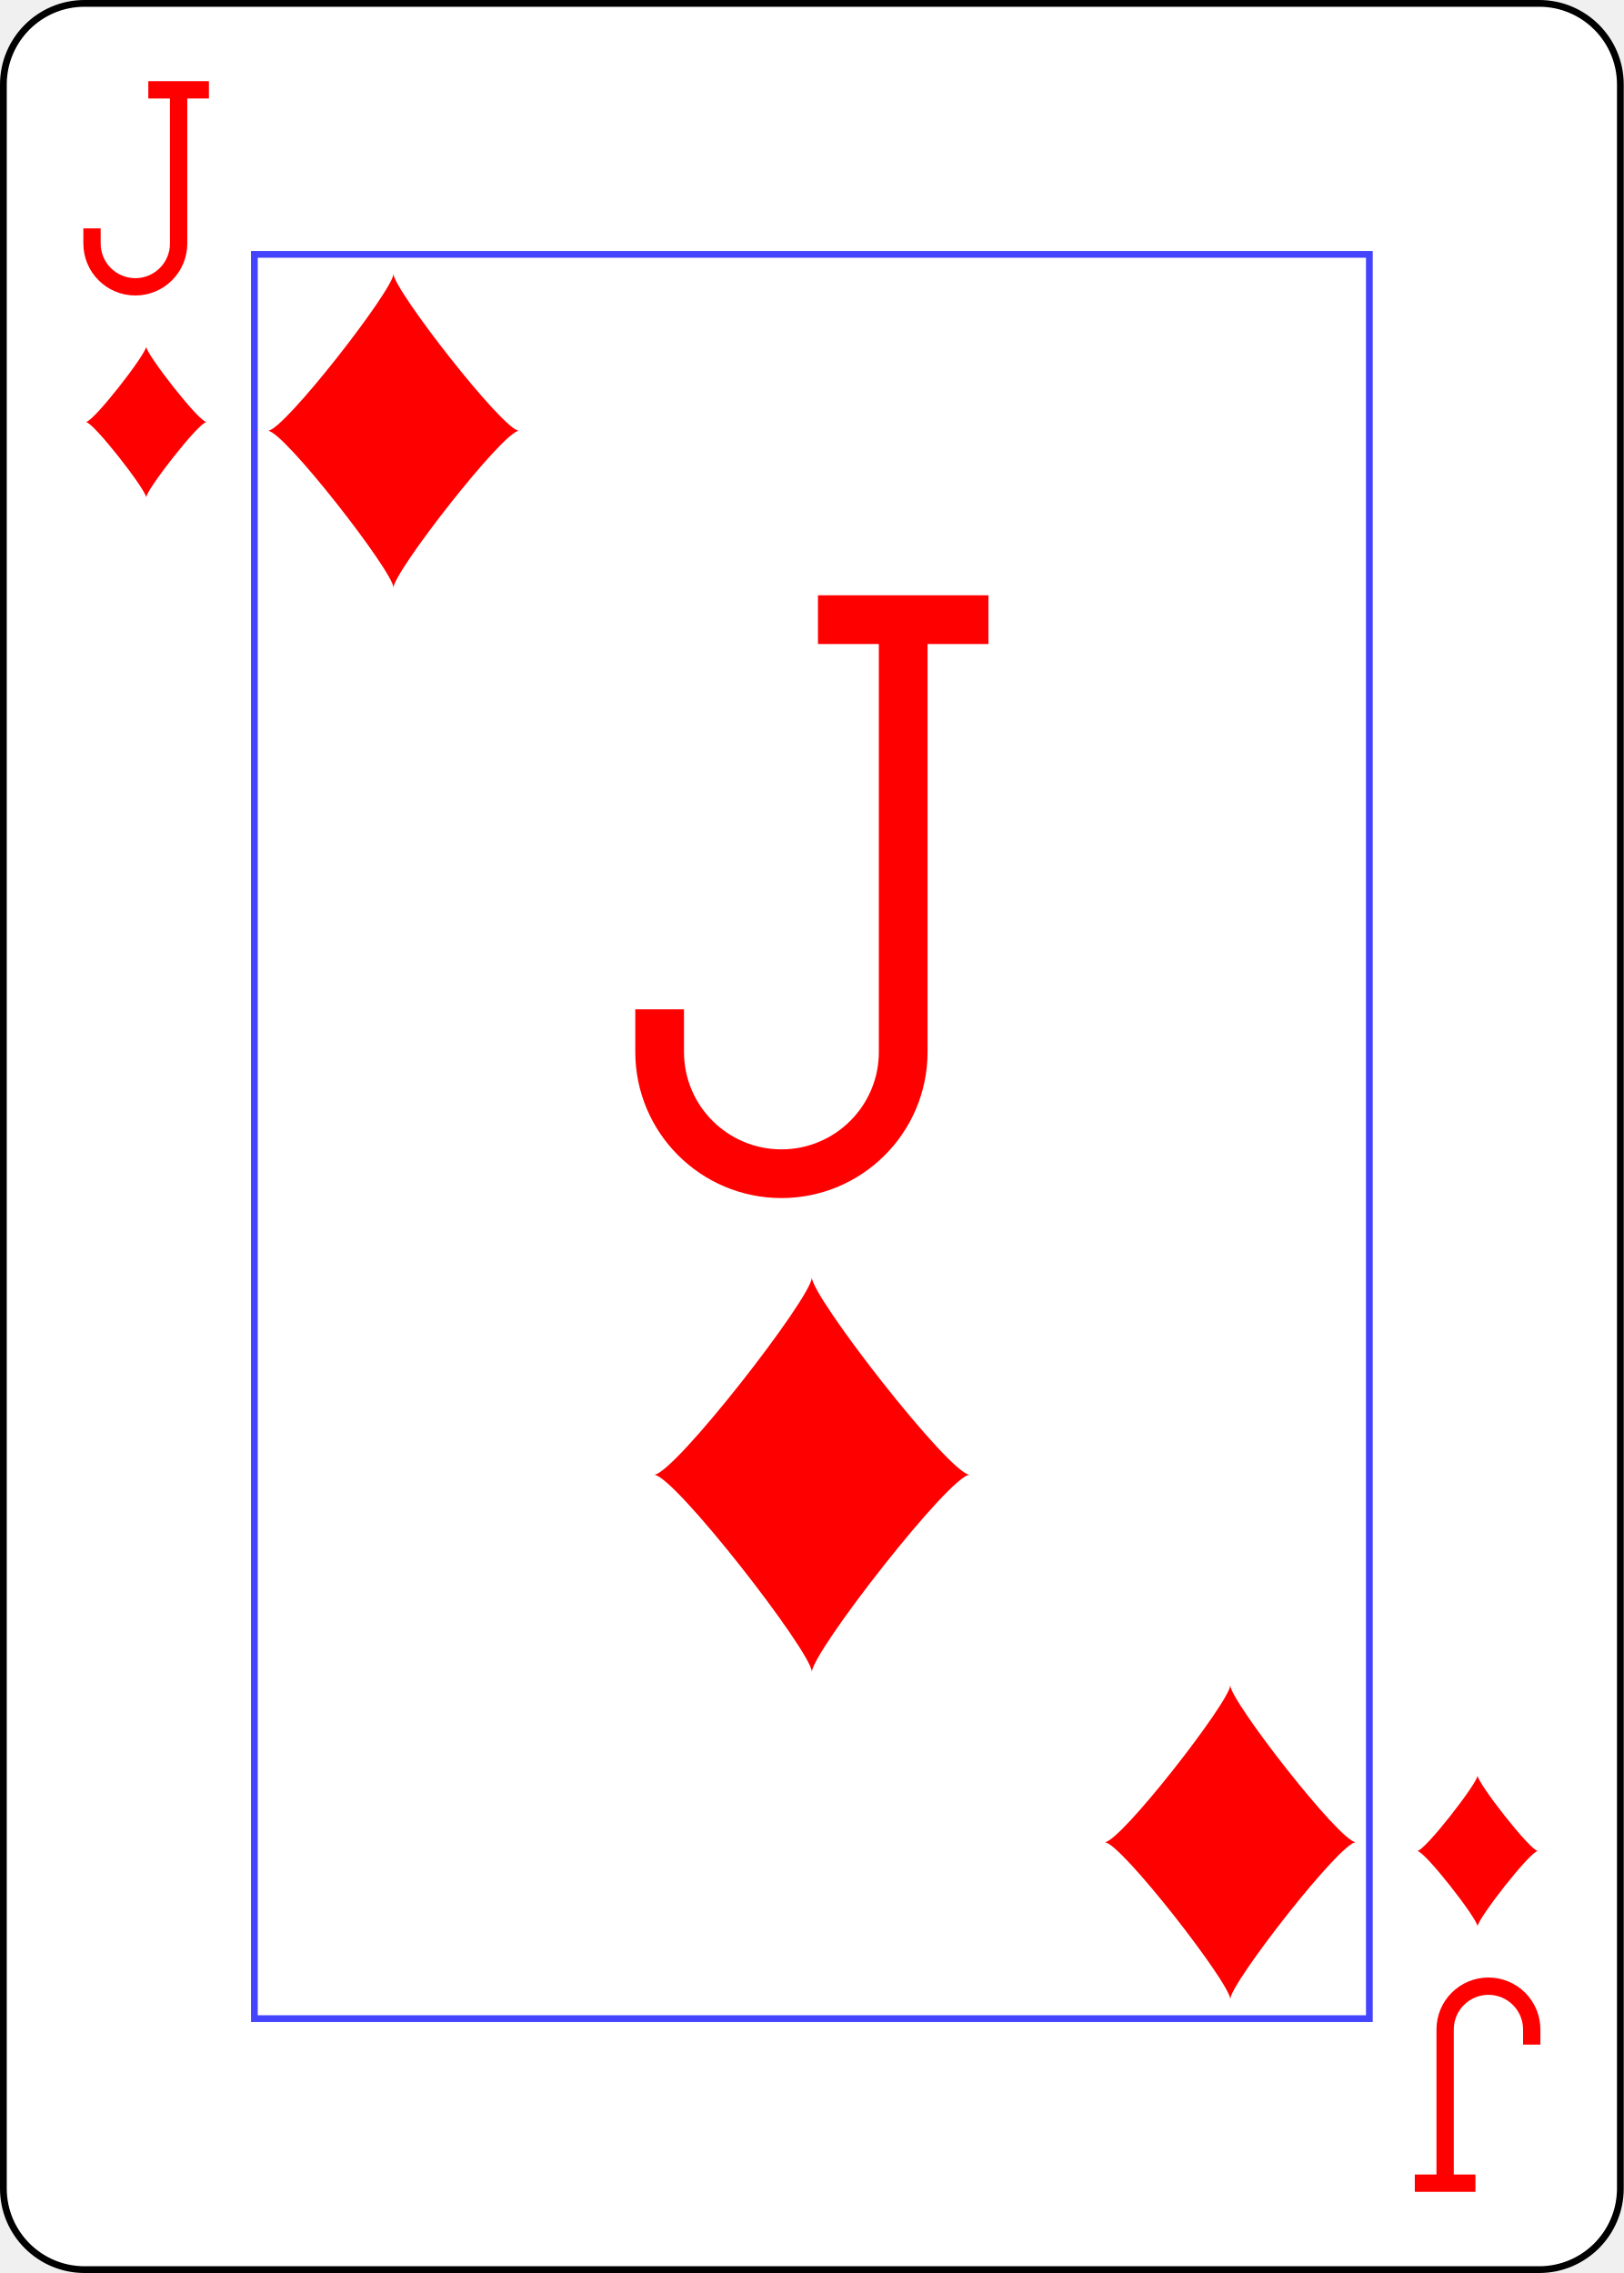
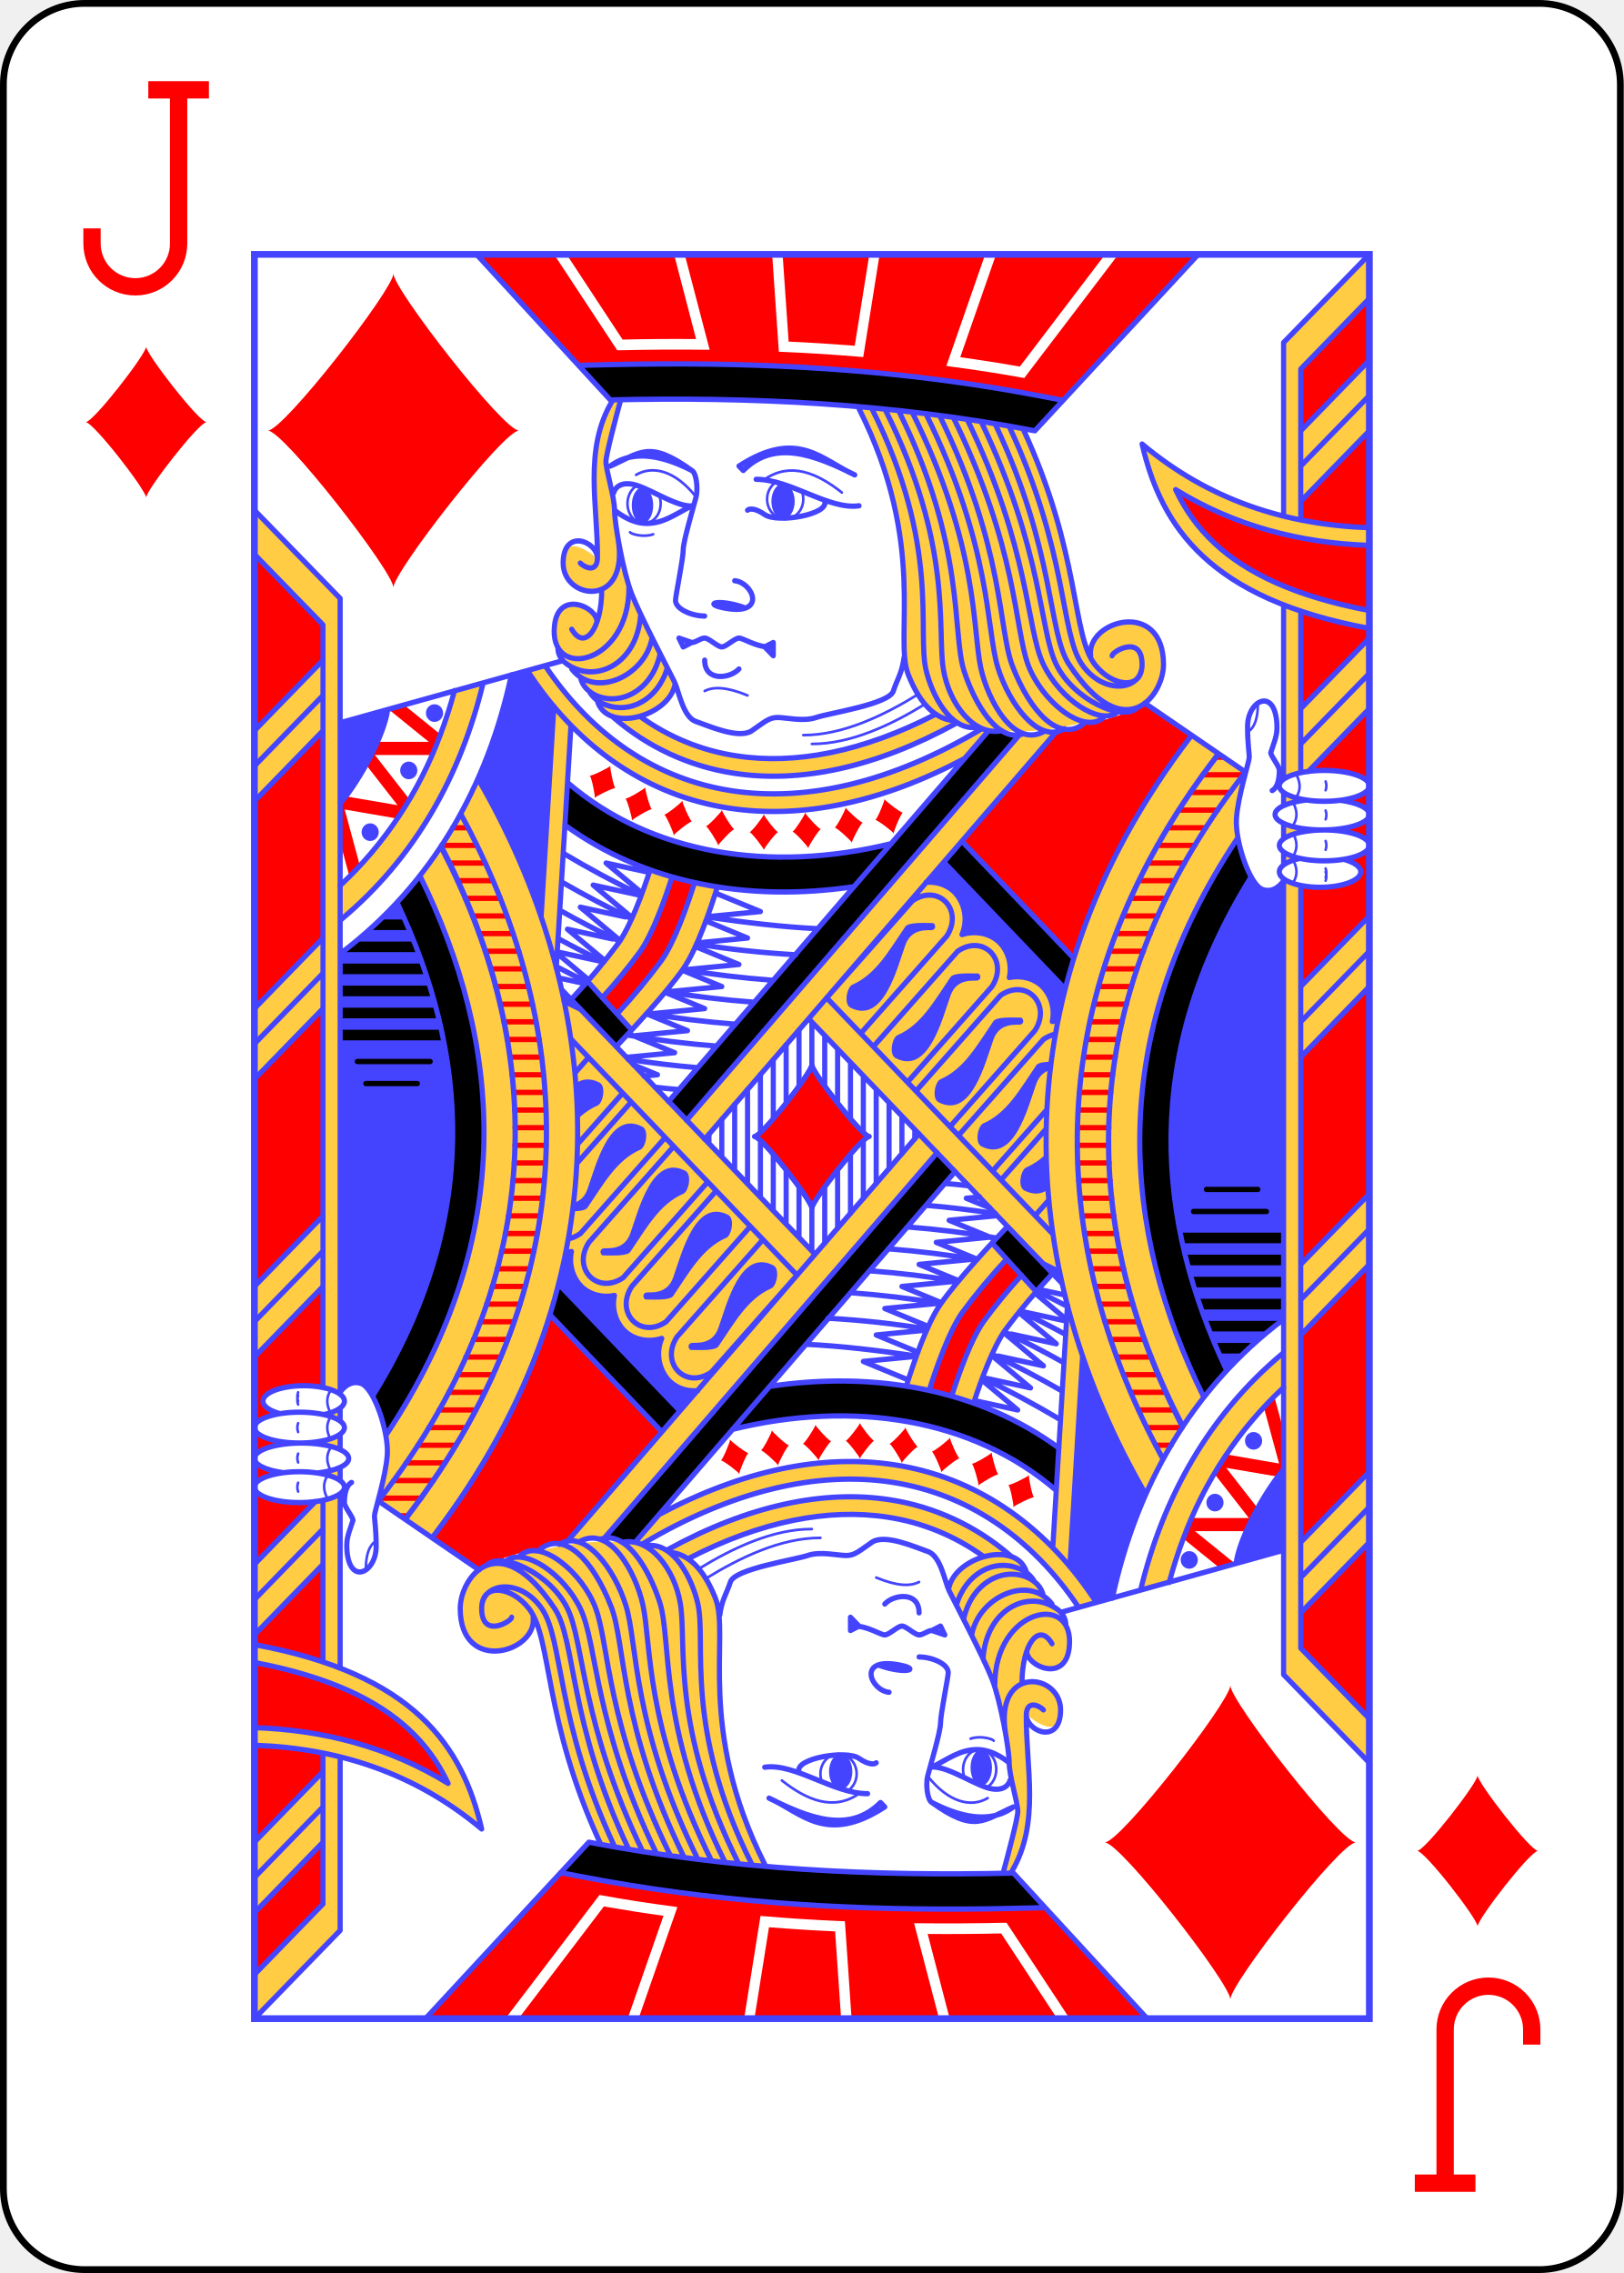
<svg xmlns="http://www.w3.org/2000/svg" xmlns:xlink="http://www.w3.org/1999/xlink" width="240" height="336" class="card" preserveAspectRatio="none" viewBox="-120 -168 240 336">
  <defs>
-     <path id="c" d="M-82.4-130.4H82.4v260.8H-82.4z" />
+     <path id="i" d="M-82.4-130.4H82.4v260.8H-82.4z" />
  </defs>
-   <symbol id="a" preserveAspectRatio="xMinYMid" viewBox="-500 -500 1000 1000">
+   <symbol id="h" preserveAspectRatio="xMinYMid" viewBox="-500 -500 1000 1000">
    <path fill="none" stroke="red" stroke-linecap="square" stroke-miterlimit="1.5" stroke-width="80" d="M50-460h200m-100 0v710a100 100 0 0 1-400 0v-30" />
  </symbol>
-   <symbol id="b" preserveAspectRatio="xMinYMid" viewBox="-600 -600 1200 1200">
+   <symbol id="a" preserveAspectRatio="xMinYMid" viewBox="-600 -600 1200 1200">
    <path fill="red" d="M-400 0C-350 0 0-450 0-500 0-450 350 0 400 0 350 0 0 450 0 500 0 450-350 0-400 0" />
  </symbol>
+   <symbol id="b" preserveAspectRatio="none" viewBox="0 0 1300 2000">
+     <path fill="#FC4" d="M1300 0v602.5a17.5 52.5 90 0 0-52.5-17.5 17.5 52.5 90 0 0-47.5 10V397.5c-108.3-41.2-147.2-107.9-165-182.4a409 409 0 0 0 165 81.7V100zm0 602.5V635c0-7.3-14-13.5-33.7-16.1h-.3a17.5 52.5 90 0 0 34-16.4m0 32.5v35a17.5 52.5 90 0 0-52.5-17.5 17.5 52.5 90 0 0-47.5 10v-17.4a118 118 0 0 0 45 7.4c30.4 0 55-7.8 55-17.5m0 35v1040l-100-100V707.8c7.8 5.8 23.9 9.7 42.5 9.7 26.2 0 47.5-7.8 47.5-17.5 0-5.9-7.8-11-19.9-14.2A17.5 52.5 90 0 0 1300 670M427 165.4c-5.5 19.8-17 62-17 69.6 0 10 10 40 10 55s10 70 20 95 45 90 50.3 100.8c-2.9 18.6-22 32.8-42.2 38h1.5A260 260 0 0 0 562 568.5c68.3 10.2 147.2-4.3 232.4-47.2l.7.3c-11.6-7.4-23-21.3-32.7-45.2C745.2 433.6 785 330 705 175c68 0 133.6 4.2 191.2 22.6 61 128.1 57.9 214.8 77.8 256.5-4-39.1 86-64.1 86 10.9 0 20.6-15.6 49.8-43 51-65.2 21.2-130 36.7-202.7 12.3q-3.6-.3-7.2-1.3l10.6 4.8c-93.5 50-181.5 68-258.7 56.4-52.2-7.8-99.7-29-141-63.7h1.7a27 27 0 0 1-20.2-19c-24-28.3-34.2-44-46.7-61.8q-4.5-9-2.8-23.7c5-40 50-20 49.9-4.7 3.4-10.5 5.1-22 5-35.4-19.4 7.7-44.9-5.8-44.9-29.9 0-40 40-5 40-5s-16.8-123.5 17.3-178.8zm-88.2 300.8C394.4 546.7 469.5 595 556 608c88 13.2 187.5-9.8 291-69.6l8 1.6-27.3 31.7c-96.2 49.7-189.7 68.8-274.7 56A328 328 0 0 1 366.2 531l3 3.1L352 808.7 334.4 750l14.8-237.6q-14.1-16.4-26.9-34.8l-3.6-5.3zM266.7 486c-26.3 105.4-79.4 198-165.5 268l-1.1-38.5c66.3-59.9 109.4-135.2 133.3-221.1zm668 55.6-151 170.1a47 47 0 0 1 6.4 0c10.2.7 19.7 4.8 26.6 11.7a44 44 0 0 1 8.3 47.7q9-2.8 17.8-2.1c10.2.7 19.7 4.7 26.6 11.6a43 43 0 0 1 10.8 39.2q6.4-1.3 12.6-.8c10.2.7 19.7 4.7 26.6 11.6a43 43 0 0 1 10.9 39l.8-.2a15 15 0 0 1 5.5-.2l-.3 2.2c21.6-108 70.8-218.4 156-326.5l63.5 41.6c-3.8 14.6-9.8 37.3-10.8 53.5q-.4 9.1 1.4 21.8c-156.4 228.2-134.3 446.7-38.8 633.1a515 515 0 0 0-68 110.2 833 833 0 0 1-98-240.1l.2 1.6-295.5-300.1L525 1003l-21-21.4 387.9-437zm265.3 68.3a17.5 52.5 90 0 0 26.8 8.7h-.6a92 92 0 0 0-26.2 6.3zm0 67.5a17.5 52.5 90 0 0 19.9 7.4h-1q-12.5 2.6-18.9 7.4zm-738.6 20.3 25.5 8.3c-8.4 25.6-22.4 63.8-36.9 84a622 622 0 0 1-44.5 52.7s-23-12-16.2-19.6c13.5-15 26.8-30.6 35.7-43.1 14.1-19.8 27.9-56.7 36.4-82.3m51.8 14.6 26.7 4.6c-7.9 24.8-23.6 70.3-39.9 93.1a773 773 0 0 1-59.8 69c-7.2 7.6-17-18.5-17-18.5 18.2-19.4 39.3-43 51.8-60.5 15.2-21.2 29.9-62.2 38.2-87.7" />
+   </symbol>
+   <symbol id="c" preserveAspectRatio="none" viewBox="0 0 1300 2000">
+     <path fill="red" d="M1100.5 0 942.8 165.6l-25.5-5c-150-28-296.7-37-441.4-36.4q-30.9 0-61.8.8l-34.5 1.6L259.1 0h90.3L423 108.7h3.3a2999 2999 0 0 1 96.5-.6h8L501.7 0h102l7.8 110.4 5.3.2q43.4 1.8 87.6 5.4l5.5.4L729 0h123.1l-45.3 126.5 7.4 1q39.4 5 79.9 12.1l3.5.6L1007.4 0ZM992 0l-99.5 127.2q-35.2-6-69.5-10.6L864.8 0ZM717 0l-17 103.6q-39-3-77.1-4.7l-7-98.9ZM489.3 0 515 96a2780 2780 0 0 0-85.7.6L364 0ZM1300 50v70l-80 80v-70zm0 150v109.9q-41-1.4-80-8.9v-21Zm-225.9 66.7c69 41.3 145.4 60.6 225.9 63.2v73.9c-88-16.3-143.5-43.2-179.6-75.5a196 196 0 0 1-46.3-61.6M1220 404.4a602 602 0 0 0 80 19.7V435l-80 80zm-182 104.2 54.8 36.7c-65.5 82.9-109.8 167-137 251.6l-131-131.6 110-123.7c34.4-11 70.7-12.7 103.1-33m-863.4 2.2 42.3 33.3-9.8 23.4h-66.5l40.5 50.6-14.3 21.5-61.4-10.3L123 693l-12.2 12.2-11-39.6.7-43.4 6-7.8 60.4 10-36.7-45.8 13-26h60.1l-46.6-36.7zM1300 515v87.5a17.5 52.5 90 0 0-52.5-17.5 17.5 52.5 90 0 0-18.7 1.2zm0 87.5V635c0-7.3-14-13.5-33.7-16.1h-.3a17.5 52.5 90 0 0 34-16.4m0 32.5v35a17.5 52.5 90 0 0-52.5-17.5 17.5 52.5 90 0 0-27.5 2.6v-4.5q11.4 1.8 25 1.9c30.4 0 55-7.8 55-17.5m0 35v80l-80 80V715.4q10.2 2 22.5 2.1c26.2 0 47.5-7.8 47.5-17.5 0-5.9-7.8-11-19.9-14.2A17.5 52.5 90 0 0 1300 670m-170.2-103a3 3 0 1 1 0 6h-8.8a3 3 0 1 1 0-6h.4zm97.5 19.4a17.5 52.5 90 0 0-7.3 1.2v-1.2zm-74.3.6a3 3 0 1 1 0 6h-47.3a3 3 0 1 1 0-6h.4zm-15.5 20a3 3 0 1 1 0 6h-46.1a3 3 0 1 1 0-6h.3Zm82.5 10.4a17.5 52.5 90 0 0 6.9 1.2h-.7l-6.2.8zm-97 9.6a3 3 0 1 1 0 6h-45.2a3 3 0 1 1 0-6h.3zm-13.6 20a3 3 0 1 1 0 6h-44.5a3 3 0 1 1 0-6h.3zm-12.9 20a3 3 0 1 1 0 6h-43.6a3 3 0 1 1 0-6h.2zm-12 20a3 3 0 1 1 0 6H1042a3 3 0 1 1 0-6zm-597.6 19 26.3 6.3c-8.3 25.5-23 66.5-38.2 87.7a702 702 0 0 1-52.7 61.6l-16.8-18.9A622 622 0 0 0 450 790c14.5-20.2 28.5-58.4 37-84m586.3 1a3 3 0 1 1 0 6h-41.6a3 3 0 1 1 0-6zm-10.4 20a3 3 0 1 1 0 6h-41a3 3 0 1 1 0-6zm-9.5 20a3 3 0 1 1 0 6h-40.5a3 3 0 1 1 0-6zm-8.8 20a3 3 0 1 1 0 6h-39.9a3 3 0 1 1 0-6h.1zm-8.1 20a3 3 0 1 1 0 6h-39.1a3 3 0 1 1 0-6zm-7.4 20a3 3 0 1 1 0 6h-38.6a3 3 0 1 1 0-6zm-6.5 20a3 3 0 1 1 0 6h-38.2a3 3 0 1 1 0-6zm277.5 3v235l-80 80V910Zm-283.2 17a3 3 0 1 1 0 6H979a3 3 0 1 1 0-6zm-5 20a3 3 0 1 1 0 6h-37.5a3 3 0 1 1 0-6zm-4.4 20a3 3 0 1 1 0 6h-37.2a3 3 0 1 1 0-6zm-3.7 20a3 3 0 1 1 0 6h-37a3 3 0 1 1 0-6zm-3 20a3 3 0 1 1 0 6h-36.6a3 3 0 1 1 0-6zm-2.2 20a3 3 0 1 1 0 6h-36.4a3 3 0 1 1 0-6zm-1.5 20a3 3 0 1 1 0 6h-36.3a3 3 0 1 1 0-6zm-.8 20a3 3 0 1 1 0 6H960a3 3 0 1 1 0-6zm-.2 20a3 3 0 1 1 0 6h-36a3 3 0 1 1 0-6zm.5 20a3 3 0 1 1 0 6h-36.4a3 3 0 1 1 0-6zm1.2 20a3 3 0 1 1 0 6h-36.5a3 3 0 1 1 0-6zm1.8 20a3 3 0 1 1 0 6H963a3 3 0 1 1 0-6zm2.5 20a3 3 0 1 1 0 6h-36.8a3 3 0 1 1 0-6zm3.2 20a3 3 0 1 1 0 6H968a3 3 0 1 1 0-6zm3.8 20a3 3 0 1 1 0 6h-37.4a3 3 0 1 1 0-6zm291 18v235l-80 80v-235zm-286.6 2a3 3 0 1 1 0 6h-37.6a3 3 0 1 1 0-6zm5.2 20a3 3 0 1 1 0 6h-38a3 3 0 1 1 0-6zm5.7 20a3 3 0 1 1 0 6H986a3 3 0 1 1 0-6zm6.4 20a3 3 0 1 1 0 6h-39a3 3 0 1 1 0-6zm7 20a3 3 0 1 1 0 6h-39.4a3 3 0 1 1 0-6zm7.7 20a3 3 0 1 1 0 6h-39.8a3 3 0 1 1 0-6zm8.4 20a3 3 0 1 1 0 6h-40.4a3 3 0 0 1-.2-6h.2zm9 20a3 3 0 1 1 0 6H1022a3 3 0 1 1 0-6zm9.6 20a3 3 0 1 1 0 6H1031a3 3 0 1 1 0-6zm9.2 20a3 3 0 1 1 0 6h-41a3 3 0 1 1 0-6zm-12.9 20a3 3 0 1 1 0 6H1051a3 3 0 1 1 0-6zm231.3 113v200l-80-80v-40.8z" />
+   </symbol>
+   <symbol id="d" preserveAspectRatio="none" viewBox="0 0 1300 2000">
+     <path fill="#44F" d="M791 758c-9 0-28.3-1.2-32 4-19 27-34 54.1-62 66-5.9 2.5-10.3 21.9-2 26 38.4 19 54.2-44 64-71 7.3-20 27-16.3 31-17 6-1 3.7-8 1-8m52.7 57.2c-9 0-28.4-1.2-32 4-19 27-34 54.2-62 66-6 2.5-10.3 22-2 26 38.4 19.1 54.1-44 64-71 7.3-20 27-16.3 31-17 6-1 3.6-8 1-8m50 50c-9 0-28.4-1.2-32 4-19 27-34 54.2-62 66-6 2.5-10.3 22-2 26 38.4 19.1 54.1-44 64-71 7.3-20 27-16.3 31-17 6-1 3.6-8 1-8m35 50c-7.5.1-14.9 1-17 4-19 27-34 54.2-62 66-6 2.5-10.3 22-2 26 38.4 19.1 54.1-44 64-71 3.5-9.7 10-13.8 16.2-15.6m-4.2 94.5a80 80 0 0 1-24 16.1c-6 2.5-10.3 22-2 26 10.8 5.4 19.9 4.2 27.5-.9M602.8 280a13.6 20 0 0 0 13.6 20 13.6 20 0 0 0 13.6-20 13.6 20 0 0 0-13.6-20 13.6 20 0 0 0-13.6 20M440 284.5a12.5 20.3 0 0 0 12.5 20.3 12.5 20.3 0 0 0 12.5-20.3 12.5 20.3 0 0 0-12.5-20.3 12.5 20.3 0 0 0-12.5 20.3M260.7 594.3q25.4-56 39-117.4l19-4.6 3.6 5.3a400 400 0 0 0 26.9 34.7c-5.1 82.8-10.4 166.9-15 237.7a889 889 0 0 0-73.5-155.7M155.4 516l-55.2 14.9m55.2-15c-3.5 27-30.4 77.6-55 106.2l-.2-91.2M1162.4 706c4.4 7.6 8.9 12.7 13.3 14.1 15 4.9 24.3-10.1 24.3-10.1v496.9q-35.8 26.9-66.1 57.4c-82.1-167.6-100.7-356.4 28.5-558.3m37.6 904 110 110M945.5 832.8 803.9 689 783 711.8a47 47 0 0 1 7.1 0c10.2.6 19.7 4.7 26.6 11.6a44 44 0 0 1 8.3 47.7q9-2.8 17.8-2.1c10.2.7 19.7 4.7 26.6 11.6a43 43 0 0 1 10.8 39.2q6.4-1.3 12.6-.8c10.2.7 19.7 4.7 26.6 11.6a43 43 0 0 1 10.9 39l.8-.2a15 15 0 0 1 5.5-.2zM200 520a10 10 0 0 0 10 10 10 10 0 0 0 10-10 10 10 0 0 0-10-10 10 10 0 0 0-10 10m-30 65a10 10 0 0 0 10 10 10 10 0 0 0 10-10 10 10 0 0 0-10-10 10 10 0 0 0-10 10m-45 70a10 10 0 0 0 10 10 10 10 0 0 0 10-10 10 10 0 0 0-10-10 10 10 0 0 0-10 10" />
+   </symbol>
+   <symbol id="e" preserveAspectRatio="none" viewBox="0 0 1300 2000">
+     <path d="M1170 1057c4 0 4 6 0 6h-60c-4 0-4-6 0-6zm10 25c4 0 4 6 0 6h-85c-4 0-4-6 0-6zm20 27v12h-118l-2.3-12zm0 25v12h-112.2l-2.6-12zm0 25v12h-104.4l-3.7-12zm0 25v12h-96.8l-3.5-12zm-17.6 37H1114l-4.9-12h87.4zm-29.9 25h-27.8l-5-12h46.5zM414.1 125q30.9-.7 61.8-.8c144.7-.7 291.5 8.5 441.4 36.5l26 4.4L910 200c-167.9-31.3-332.2-38.7-495-35l-35.4-38.4zm-48.6 474.1c97 80.8 235.6 102.5 377.1 68.8L699 716.8c-123.7 18-244.3-4-337-70zm117.6 361.1 372.5-419.6 36.4 4-387.9 437ZM803.9 689l141.6 143.8 10-34.8L825 665.3ZM422.3 897.6c4.4-4.5 10.6-10.8 17.5-18.4L388.6 824l-19.4 20.9m737.8 450.7c-94.9-187-117-405.5 39-633.2 5 15.6 9.5 32.5 16.2 43.3-129 202.3-110.4 391-29 558.6z" />
+   </symbol>
+   <symbol id="f" preserveAspectRatio="none" viewBox="0 0 1300 2000">
+     <path fill="none" stroke="#44F" stroke-linecap="round" stroke-linejoin="round" stroke-width="6" d="M1200 710v900l100 100M1200 678.1v14m0-47v17.2m0-52.5v14.8m0-227.2v197.2M1300 0l-100 100v196.6m-.2 910.7c-108 79.3-171.7 190.7-199.4 315.9m92.3-978c-238 301.6-196.4 620.5-53.4 860.4m-97.5-239L646.3 866.5m288.4-325L525.1 1003M650 870.2V1005m15-119.5v235.3m15-220.1v203.2m15-188V1087m15-155.8v139m15-123.8v106.8m15-91.6v74.7m15-59.4v42.5m15-27.3v10.4m122-457.8L504 981.6m351.5-441L483 960.2m448.1 150.5-263.9-268m278.2-9.9L803.9 689m151.6 109L825 665.3m330.7-78.3L1038 508.6m-678-48.1-259.7 70.4m317.8-6.4a282 282 0 0 0 141 63.7c77.2 11.6 165.2-6.4 258.7-56.4m29.3 6.6c-103.5 59.8-203 82.8-291 69.6-86.5-13-161.6-61.3-217.2-141.8m110.8 57.6A260 260 0 0 0 562 568.5c68.3 10.2 147.2-4.3 232.4-47.2M742.6 668c-141.5 33.7-280.1 12-377-68.8m3.5-65L352 808.6m-2.8-296.4L334.4 750m364.5-33.2c-123.7 18-244.3-4-337-70m178 70.1c-7.9 24.8-23.6 70.3-39.9 93.1-19.7 27.5-61 70.5-77.7 87.6m90.9-185.3c-8.3 25.5-23 66.5-38.2 87.7a692 692 0 0 1-51.7 60.5M486.9 706c-8.4 25.6-22.4 63.8-36.9 84a622 622 0 0 1-44.5 52.7m55.9-145c-8.5 25.6-22.3 62.5-36.4 82.3a732 732 0 0 1-55.8 64.8M1146 662.3c-156 227.7-133.9 446.2-39 633.2m-1007-580a444 444 0 0 0 117-171.4 532 532 0 0 0 16.4-49.7M101.2 754c86.1-70 139.2-162.6 165.5-268m-111.3 30c-3.5 27-30.4 77.5-55 106.1M1220 240l80-80m0-40-80 80m0 80 80-80m-80 355 80-80m0-40-80 80m0 355 80-80m0-40-80 80m0 80 80-80m-80 355 80-80m0-40-80 80m0 80 80-80m-80 355 80-80m0-40-80 80m0 80 80-80m-80-744.2V1580l80 80m-80-1255.8V587m80-537-80 80v171M707.3 882.8l100-110c20-30-10-60-40-40l-100 110m94.2 95.6L860 830c20-30-10-60-40-40l-98.2 108m89.3 90.8L910 880c20-30-10-60-40-40l-98.6 108.5M933.9 884q-6.8 1.3-13.9 5.9l-98.9 108.8m39.6 40.4 63-69.2m-.6 21.5-52.3 57.6m39.9 40.2 15.6-17.2M783 711.8a47 47 0 0 1 7.1 0c10.2.6 19.7 4.7 26.6 11.6a44 44 0 0 1 8.3 47.7q9-2.8 17.8-2.1c10.2.7 19.7 4.7 26.6 11.6a43 43 0 0 1 10.8 39.2q6.4-1.3 12.6-.8c10.2.7 19.7 4.7 26.6 11.6a43 43 0 0 1 10.9 39l.8-.2a15 15 0 0 1 5.5-.2m-548.1-45 51.3 54.9m11.3-152.7a1153 1153 0 0 1-91-47.5m79.7 74.2a1168 1168 0 0 1-81.8-41.8m68 67.4a1182 1182 0 0 1-70-35.2m51.6 58.6q-27-12.5-53.6-26.6m33.6 49.3a1200 1200 0 0 1-35.6-17.5m28 48.3-18.8-8.9M452 724.1 410 690l50.3 10.6m-20 51.2L395 715l52.7 11.1m-21.3 51.7L380 740l52.7 11.1m-24 49.5L365 765l52.7 11.1M353 790.7l49.6 10.4m-13 21.2L353 792.4m2.4 28 27.3 5.7m-4.6 28L360 839.3m143.4-28.5L565 805l-50-20m-31.7 50.8L545 830l-46-18.4m-35.7 49.2L525 855l-46.3-18.5m-35.4 49.3L505 880l-48-19.2m-22.5 49.4L490 905l-50-20m88.1-133.8c45.7 6.4 87.5 11.3 128.3 13.2m-128.1-13.6L590 745l-50-20m-24.5 56.7q56.3 9 115.8 12.3M516 780.6l59-5.6-48.7-19.5m-26.8 55.2q51.2 8.3 105 12.2h.4m-125.5 12.8Q530 844 583 847.8m-125.4 12.6q50.5 8.3 103.3 12.3M435 885q50.6 8.5 103.8 12.5m-103 15q39.8 6.1 81.2 9.5m-49.5 22.2q13.6 1.5 27.5 2.6m-40.6-15.3L470 930l-27.6-11m719.8-213.4c-129 202.3-110.4 391-29 558.6m22.1-677.1C944 850.9 968 1113.9 1082.5 1328.5m-23.2 37c-127.6-228.2-159.3-517.7 65-799.2m31 20.8C943.8 851 967.8 1114 1082 1329m41.9-762.7c-224 281.6-192.3 571.1-64.8 798.8M1200 710s-9.3 15-24.3 10.1c-15.4-5-32.2-55-30.7-80.1s15-65 15-70-2-14.7-2-34.7c0-30 32-45.3 34.2-2.5.6 12.4-2.2 17.2-7.2 32.2m0 0c.7 4.6 10 15 10 20 0 20-8.3 22.8-8.3 22.8m113.3-5.3a17.5 52.5 90 0 0-52.5-17.5 17.5 52.5 90 0 0-52.5 17.5 17.5 52.5 90 0 0 52.5 17.5 17.5 52.5 90 0 0 52.5-17.5m0 32.5q0 0 0 0c0-7.3-14-13.5-33.7-16.1m-40.1-.3c-21.1 2.4-36.2 8.8-36.2 16.4 0 9.7 24.6 17.5 55 17.5s55-7.8 55-17.5m0 35a17.5 52.5 90 0 0-52.5-17.5A17.5 52.5 90 0 0 1195 670a17.5 52.5 90 0 0 52.5 17.5A17.5 52.5 90 0 0 1300 670m-81.2 14.8c-14.2 3-23.8 8.7-23.8 15.2 0 9.7 21.3 17.5 47.5 17.5s47.5-7.8 47.5-17.5c0-5.9-7.8-11-19.9-14.2m-41.5-99.4L1300 515m0-205.1c-97.6-3.3-187-31.3-265-94.9 22.4 94 78.5 175.5 264.8 209m.2-94.1c-80.5-2.6-156.9-21.9-225.9-63.2 10.9 22.4 25.5 43 46.3 61.6 36 32.3 91.5 59.2 179.3 75.4m-403.5-206c67.5 142 56.4 233 83.8 267.3 20 25 55 30 55 0 0-35-34.9-14.6-35-10M879.9 194.7C949 338.3 939.4 429.1 965 465c25 35 70 30 70 0M863.6 192.1c70.6 145 61.3 236.3 86.4 272.9 65 95 110 35 110 0 0-75-90-50-85-10M847.3 189.5C919.7 336 915 425.1 935 465s77.6 65.6 94.6 48.7M831.2 187.3C904.7 335 900 425 920 465s64.5 68.1 85 55M815.1 185.1C889.8 334 886.1 422.8 902 465c15 40 64 80.6 88.1 60M799 182.9c75.7 150.3 68.2 241.7 84.9 283.8 21.1 53.3 54.5 86 82.2 66M783 180.8c77 151.6 70 244 83.8 287.4 13.3 41.9 48.2 87.4 77.5 69.5M767 179c78 152.6 70 245.3 80 290 8.1 36 38.5 92 74.5 71.4M751.2 177.3C829.8 331 813 428.9 827.5 472.4c12.5 37.6 39.3 81 68.3 71.3M735.3 175.6c79.7 154.6 60.4 249.2 68 294.6 6.7 39.8 36.1 76.5 68.2 69.7M720 175c80 155 52.5 250.8 63 295.7 7 29.3 28.2 68.3 57.6 65.6M705 175c80 155 40.2 258.6 57.4 301.4 15 37.2 34.5 50.4 51.9 52M427 165.3c-5.6 19.8-17.1 62-17.1 69.6 0 10 10 40 10 55s10 70 20 95 45 90 50 100 9.8 39.6 24.8 44.6S565 550 580 540s20-15 30-15 30 5 45 0 85-15 90-30c4.4-13.2 10-20 12.4-37.8M700 250c-38.3-16.4-66.2-53.3-135-10h0l5 5c36.1-35.3 82.5-18.2 130 5m-285-10c35-15 45-30 95 5h0c-30-15-66.7-25.6-95-5m95 5c5.6 2.8 7.3 21.1 5 30-2.5 9.7-15 50-15 60s-9 52.2-9 57.2c0 10 19 17.8 34 17.8m35-40c20.8 1.7 37.9 39-9.3 31.4-30-5-10.7-11.4 19.3-1.4m35 40v15l-10-10zm-110-5 5 10 10-5zm105 10c-15 0-30-10-35-10s-15 10-20 10-15-10-20-10-10 5-15 5m55 30c-10 10.8-40 15-40-10m180-175c-35 5-80-30-120-30m80 25c5 15-55 25-70 15s-20-5-20-5m-66-4.7c-20 0-52.3-22.8-70-25-17.6-2.2-20 10-20 10m91 14.7c-20 10-33 20-52.8 20S420 290 420 290m-2.7-123.8C383.2 221.5 400.7 285.4 400 345c-.9 16.3-15 10-20 5m44.1-27.1C437.3 401.7 360 392 360 350c0-40 40-25 40-5m5 35c0 45-20 70-35 45m66.7-47.3C437 465.9 342 484.5 350 420c5-40 50-20 49.4-3.3m50.9-7.3c-4 49.8-43.7 72.9-75.3 60.6-18.7-7.3-21.4-18-21.1-24.4m109.7-10.4c-8.2 42.8-66.4 69-93.6 34.8m103-17c-9.2 40.7-44.6 58.7-73.3 47.6-9.4-3.8-18-11.4-19.5-21.6m101.3-10.3c-11.1 36.7-44.5 52.5-71.8 41.9a35 35 0 0 1-18.3-13.6m99.2-10.3c-6.2 37-80 56.9-91 18.9m-19.8-379.8 34.3-.8q30.9-.7 61.8-.8c144.7-.7 291.5 8.5 441.4 36.5l25.7 4.8M1100.5 0 910 200c-167.9-31.3-332.2-38.7-495-35L259 0m568.7 571.7c-96.2 49.7-189.7 68.8-274.7 56-92-13.7-172.4-65.7-230.7-150l-3.6-5.3" />
+   </symbol>
+   <symbol id="g" preserveAspectRatio="none" viewBox="0 0 1300 2000">
+     <g transform="matrix(-1 0 0 1 1300 0)">
+       <path fill="none" stroke="#44F" stroke-linecap="round" stroke-linejoin="round" stroke-width="3" d="M85 590c-4.7 8.7-5.2 17.1 0 25m3.7 6.9c-4.7 8.7-5.2 17 0 25m0 10c-4.7 8.7-5.2 17 0 25m0 5c-4.7 8.7-5.2 17 0 25M130 510c0 25 10 30 10 30m-89 57.5a14 14 0 0 0 0 10m0 23a14 14 0 0 0 0 10m0 24.5a14 14 0 0 0 0 10m0 25a14 14 0 0 0 0 10m0-13.8a14 14 0 0 0 0 10M725 500c25-10 40-10 50-5m-70-240c-30-20-61-7.3-90 15m170 5c24.5-30.3 50.9-36 70-25m-162.5 8.6a23 23 0 0 1 9.7 18.9c0 12.4-9.5 22.5-21.1 22.5S660 290 660 277.5q0-5 1.8-9.2m191.3-6.6c7 3.4 11.9 11.5 11.9 20.8 0 12.4-8.7 22.5-19.3 22.5s-19.4-10-19.4-22.5q0-5.7 2.3-10.6m6.4 45.4c11.3 4 26.1-.3 27-2.3M518 509.8c39.5 23.6 86.5 45.3 132 45.2m-124.6-56.7c40 24 88 46.8 134.6 46.7" />
+       <use xlink:href="#a" height="200" stroke="#44F" stroke-linecap="round" stroke-linejoin="round" stroke-width="36" transform="matrix(1 0 0 .972 550 902.8)" />
+       <use xlink:href="#a" height="50" transform="scale(1 .972)rotate(-26 1737.8 -1562)" />
+       <use xlink:href="#a" height="50" transform="scale(1 .972)rotate(-22 2022.9 -1794.3)" />
+       <use xlink:href="#a" height="50" transform="scale(1 .972)rotate(-14 2990.8 -2839.2)" />
+       <use xlink:href="#a" height="50" transform="scale(1 .972)rotate(-6 6532.5 -6636.8)" />
+       <use xlink:href="#a" height="50" transform="matrix(1 0 0 .972 681 630.7)" />
+       <use xlink:href="#a" height="50" transform="matrix(.9962 .08472 -.08716 .9683 633.3 626.7)" />
+       <use xlink:href="#a" height="50" transform="scale(1 .972)rotate(10 -3345.3 3671.5)" />
+       <use xlink:href="#a" height="50" transform="scale(1 .972)rotate(15 -2101.5 2372)" />
+     </g>
+   </symbol>
  <rect width="239" height="335" x="-119.5" y="-167.5" fill="#fff" stroke="#000" rx="12" ry="12" />
-   <use xlink:href="#a" height="32" x="-114.4" y="-156" />
-   <use xlink:href="#b" height="26.77" x="-111.78" y="-119" />
-   <use xlink:href="#b" height="55.68" x="-89.68" y="-132.16" />
+   <use xlink:href="#b" width="164.8" height="260.8" x="-82.4" y="-130.4" />
+   <use xlink:href="#b" width="164.8" height="260.8" x="-82.4" y="-130.4" transform="rotate(180)" />
+   <use xlink:href="#c" width="164.8" height="260.8" x="-82.4" y="-130.4" />
+   <use xlink:href="#c" width="164.8" height="260.8" x="-82.4" y="-130.4" transform="rotate(180)" />
+   <use xlink:href="#d" width="164.8" height="260.8" x="-82.4" y="-130.4" />
+   <use xlink:href="#d" width="164.8" height="260.8" x="-82.4" y="-130.4" transform="rotate(180)" />
+   <use xlink:href="#e" width="164.8" height="260.8" x="-82.4" y="-130.4" />
+   <use xlink:href="#e" width="164.8" height="260.8" x="-82.4" y="-130.4" transform="rotate(180)" />
+   <use xlink:href="#f" width="164.8" height="260.8" x="-82.4" y="-130.4" />
+   <use xlink:href="#f" width="164.8" height="260.8" x="-82.4" y="-130.4" transform="rotate(180)" />
+   <use xlink:href="#g" width="164.8" height="260.8" x="-82.4" y="-130.4" />
+   <use xlink:href="#g" width="164.8" height="260.8" x="-82.4" y="-130.4" transform="rotate(180)" />
+   <use xlink:href="#h" height="32" x="-114.4" y="-156" />
+   <use xlink:href="#a" height="26.8" x="-111.8" y="-119" />
+   <use xlink:href="#a" height="55.7" x="-89.7" y="-132.2" />
  <g transform="rotate(180)">
-     <use xlink:href="#a" height="32" x="-114.4" y="-156" />
-     <use xlink:href="#b" height="26.77" x="-111.78" y="-119" />
-     <use xlink:href="#b" height="55.68" x="-89.68" y="-132.16" />
+     <use xlink:href="#h" height="32" x="-114.4" y="-156" />
+     <use xlink:href="#a" height="26.8" x="-111.8" y="-119" />
+     <use xlink:href="#a" height="55.7" x="-89.7" y="-132.2" />
  </g>
-   <use xlink:href="#a" height="90" x="-45" y="-80" />
-   <use xlink:href="#b" height="70" x="-35" y="15" />
-   <use xlink:href="#c" fill="none" stroke="#44F" />
+   <use xlink:href="#i" fill="none" stroke="#44F" />
</svg>
